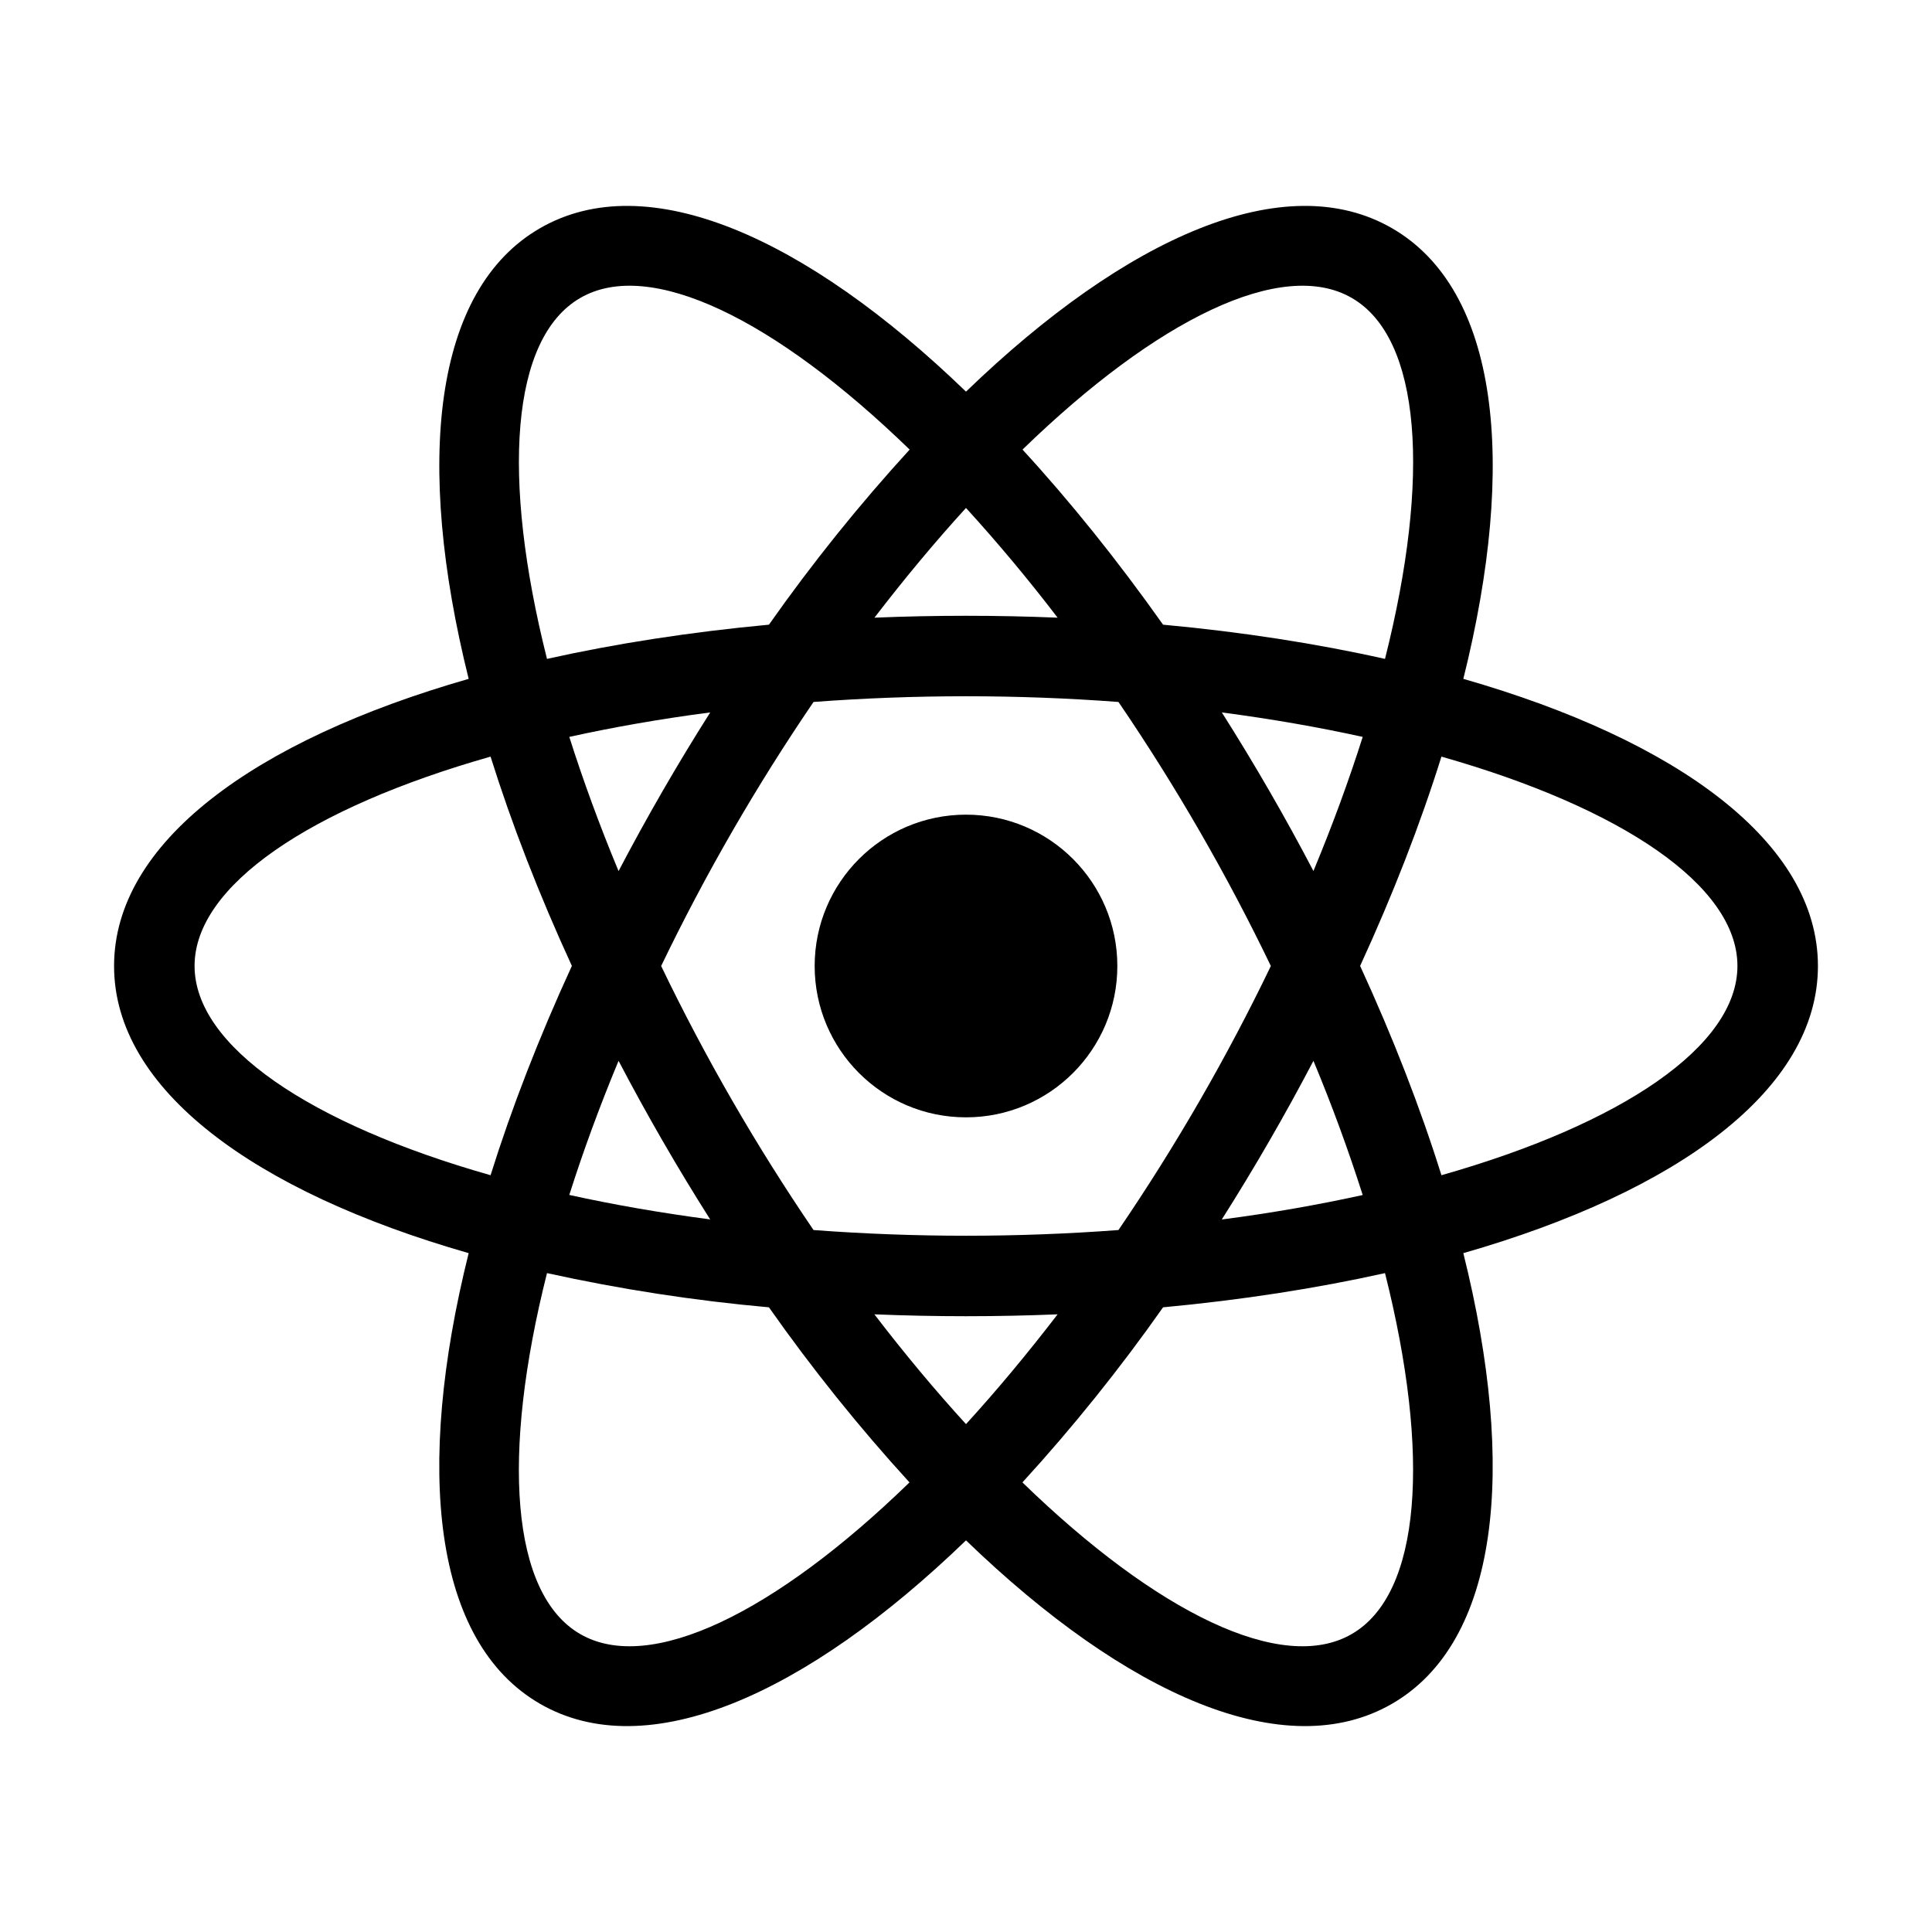
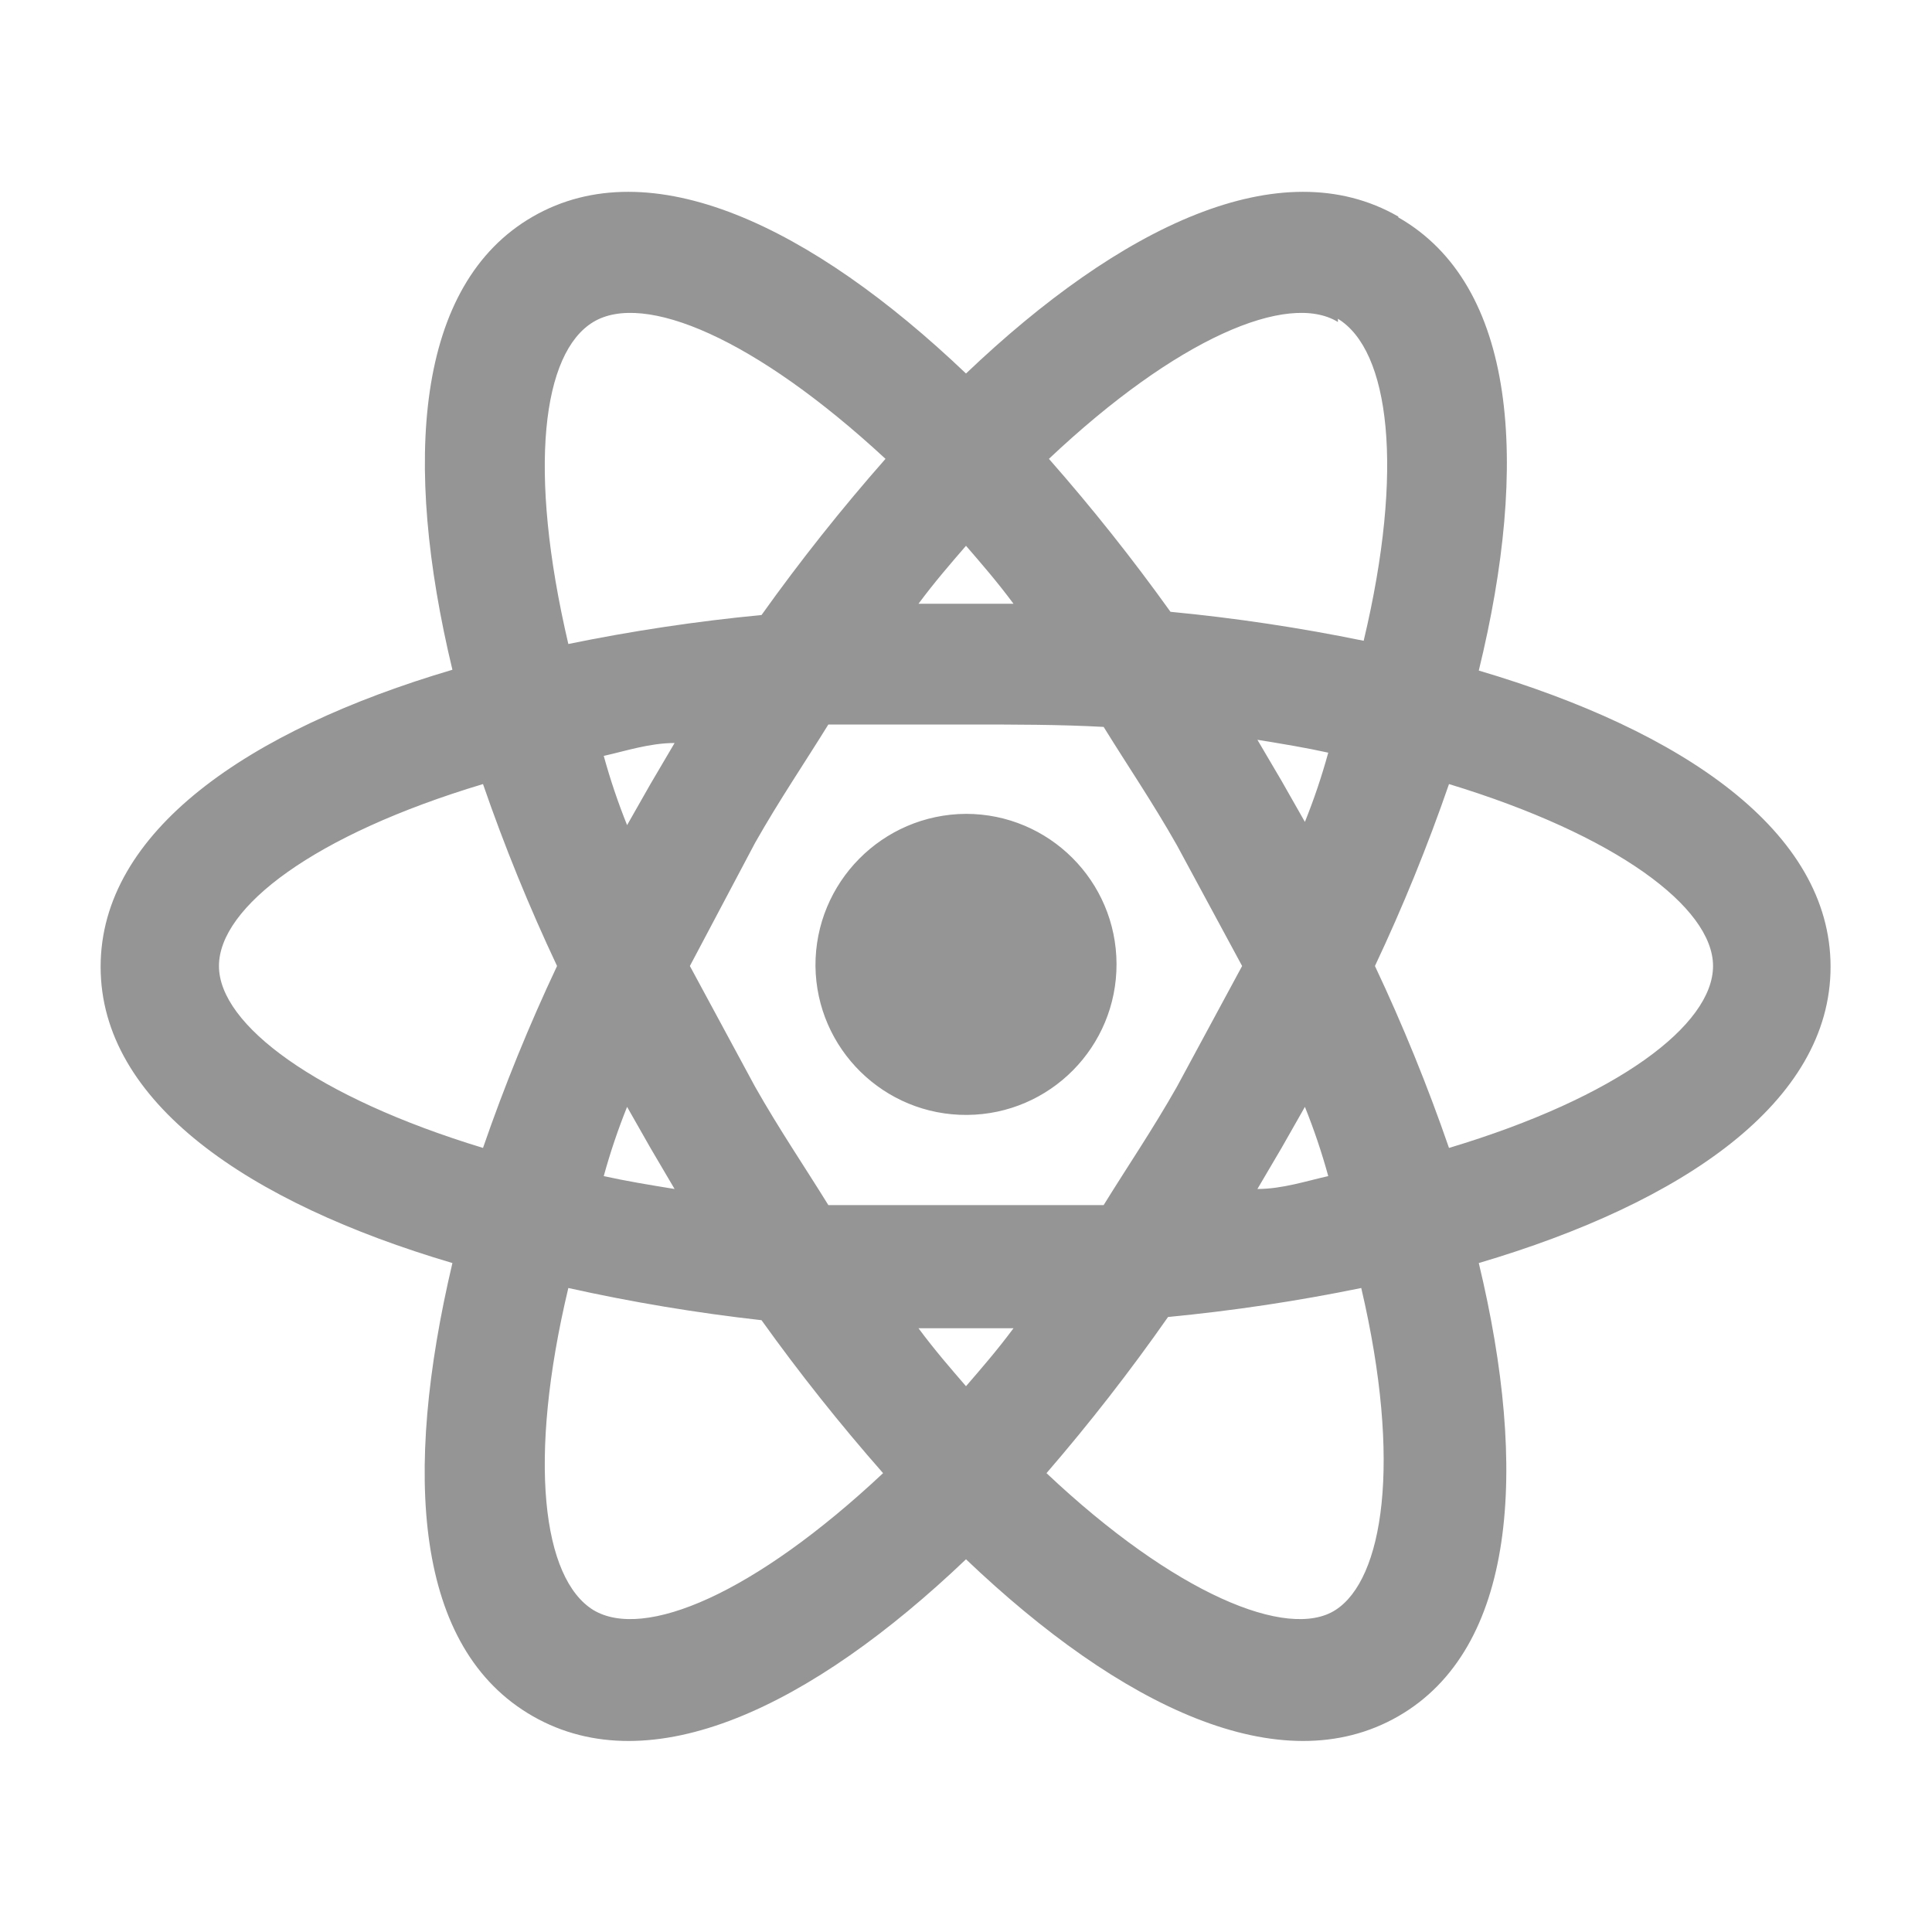
- <svg xmlns="http://www.w3.org/2000/svg" width="800px" height="800px" viewBox="0 0 24 24">
-   <g>
-     <path fill="none" d="M0 0h24v24H0z" />
-     <path fill-rule="nonzero" d="M14.448 16.24a21.877 21.877 0 0 1-1.747 2.175c1.672 1.623 3.228 2.383 4.09 1.884.864-.498.983-2.225.414-4.484-.853.19-1.78.334-2.757.425zm-1.31.087a27.512 27.512 0 0 1-2.276 0c.377.492.758.948 1.138 1.364.38-.416.76-.872 1.138-1.364zm5.04-7.894c2.665.764 4.405 2.034 4.405 3.567 0 1.533-1.74 2.803-4.405 3.567.67 2.69.441 4.832-.886 5.598-1.328.767-3.298-.105-5.292-2.03-1.994 1.925-3.964 2.797-5.292 2.03-1.327-.766-1.557-2.908-.886-5.598-2.665-.764-4.405-2.034-4.405-3.567 0-1.533 1.74-2.803 4.405-3.567-.67-2.69-.441-4.832.886-5.598 1.328-.767 3.298.105 5.292 2.03 1.994-1.925 3.964-2.797 5.292-2.03 1.327.766 1.557 2.908.886 5.598zm-.973-.248c.57-2.26.45-3.986-.413-4.484-.863-.499-2.419.261-4.09 1.884.591.643 1.179 1.374 1.746 2.175.978.09 1.904.234 2.757.425zm-10.41 7.63c-.57 2.26-.45 3.986.413 4.484.863.499 2.419-.261 4.09-1.884a21.877 21.877 0 0 1-1.746-2.175 21.877 21.877 0 0 1-2.757-.425zm4.067-8.142a27.512 27.512 0 0 1 2.276 0A20.523 20.523 0 0 0 12 6.31c-.38.416-.76.872-1.138 1.364zm-1.31.087A21.877 21.877 0 0 1 11.3 5.585C9.627 3.962 8.07 3.202 7.209 3.701c-.864.498-.983 2.225-.414 4.484.853-.19 1.78-.334 2.757-.425zm4.342 7.52A25.368 25.368 0 0 0 15.787 12a25.368 25.368 0 0 0-1.893-3.28 25.368 25.368 0 0 0-3.788 0A25.368 25.368 0 0 0 8.213 12a25.368 25.368 0 0 0 1.893 3.28 25.368 25.368 0 0 0 3.788 0zm1.284-.131c.615-.08 1.2-.183 1.75-.304a20.523 20.523 0 0 0-.612-1.667 27.512 27.512 0 0 1-1.138 1.97zM8.822 8.85c-.615.08-1.2.183-1.75.304.17.536.374 1.094.612 1.667a27.512 27.512 0 0 1 1.138-1.97zm-1.75 5.994c.55.121 1.135.223 1.75.304a27.512 27.512 0 0 1-1.138-1.97c-.238.572-.442 1.13-.612 1.666zm-.978-.245c.261-.834.6-1.708 1.01-2.6-.41-.892-.749-1.766-1.01-2.6-2.242.637-3.677 1.604-3.677 2.6s1.435 1.963 3.677 2.6zm10.834-5.445c-.55-.121-1.135-.223-1.75-.304a27.511 27.511 0 0 1 1.138 1.97c.238-.572.442-1.13.612-1.666zm.978.245c-.261.834-.6 1.708-1.01 2.6.41.892.749 1.766 1.01 2.6 2.242-.637 3.677-1.604 3.677-2.6s-1.435-1.963-3.677-2.6zM12 13.88a1.88 1.88 0 1 1 0-3.76 1.88 1.88 0 0 1 0 3.76z" />
+ <svg xmlns="http://www.w3.org/2000/svg" width="800px" height="800px" viewBox="0 0 24 24" fill="#959595">
+   <g id="SVGRepo_bgCarrier" stroke-width="0" />
+   <g id="SVGRepo_tracerCarrier" stroke-linecap="round" stroke-linejoin="round" />
+   <g id="SVGRepo_iconCarrier">
+     <rect width="24" height="24" fill="none" />
+     <path d="M12,10.11A1.87,1.87,0,1,1,10.13,12,1.88,1.88,0,0,1,12,10.11M7.37,20c.63.38,2-.2,3.6-1.7a24.22,24.22,0,0,1-1.51-1.9A22.7,22.7,0,0,1,7.06,16c-.51,2.14-.32,3.61.31,4m.71-5.74-.29-.51a7.91,7.91,0,0,0-.29.86c.27.06.57.11.88.16l-.3-.51m6.54-.76.81-1.5-.81-1.5c-.3-.53-.62-1-.91-1.47C13.17,9,12.6,9,12,9s-1.17,0-1.71,0c-.29.47-.61.94-.91,1.47L8.57,12l.81,1.5c.3.53.62,1,.91,1.47.54,0,1.11,0,1.71,0s1.17,0,1.71,0c.29-.47.61-.94.91-1.47M12,6.78c-.19.22-.39.45-.59.72h1.18c-.2-.27-.4-.5-.59-.72m0,10.44c.19-.22.39-.45.59-.72H11.41c.2.27.4.5.59.72M16.62,4c-.62-.38-2,.2-3.59,1.7a24.22,24.22,0,0,1,1.51,1.9,22.7,22.7,0,0,1,2.4.36c.51-2.14.32-3.61-.32-4m-.7,5.74.29.51a7.91,7.91,0,0,0,.29-.86c-.27-.06-.57-.11-.88-.16l.3.51m1.45-7c1.47.84,1.63,3.05,1,5.63,2.54.75,4.37,2,4.37,3.68s-1.83,2.93-4.37,3.68c.62,2.58.46,4.79-1,5.63s-3.45-.12-5.37-1.95c-1.92,1.83-3.91,2.79-5.38,1.95s-1.62-3-1-5.63c-2.54-.75-4.37-2-4.37-3.68S3.08,9.07,5.62,8.32c-.62-2.58-.46-4.79,1-5.63s3.46.12,5.38,1.95c1.92-1.83,3.91-2.79,5.37-1.95M17.08,12A22.51,22.51,0,0,1,18,14.26c2.1-.63,3.28-1.53,3.28-2.26S20.07,10.37,18,9.74A22.51,22.51,0,0,1,17.08,12M6.92,12A22.51,22.51,0,0,1,6,9.74c-2.1.63-3.28,1.53-3.28,2.26S3.93,13.63,6,14.26A22.51,22.51,0,0,1,6.92,12m9,2.26-.3.51c.31,0,.61-.1.88-.16a7.91,7.91,0,0,0-.29-.86l-.29.51M13,18.3c1.59,1.5,3,2.08,3.59,1.7s.83-1.82.32-4a22.7,22.7,0,0,1-2.4.36A24.22,24.22,0,0,1,13,18.3M8.08,9.74l.3-.51c-.31,0-.61.1-.88.16a7.91,7.91,0,0,0,.29.86l.29-.51M11,5.7C9.38,4.2,8,3.62,7.37,4s-.82,1.82-.31,4a22.7,22.7,0,0,1,2.4-.36A24.22,24.22,0,0,1,11,5.7Z" />
  </g>
</svg>
